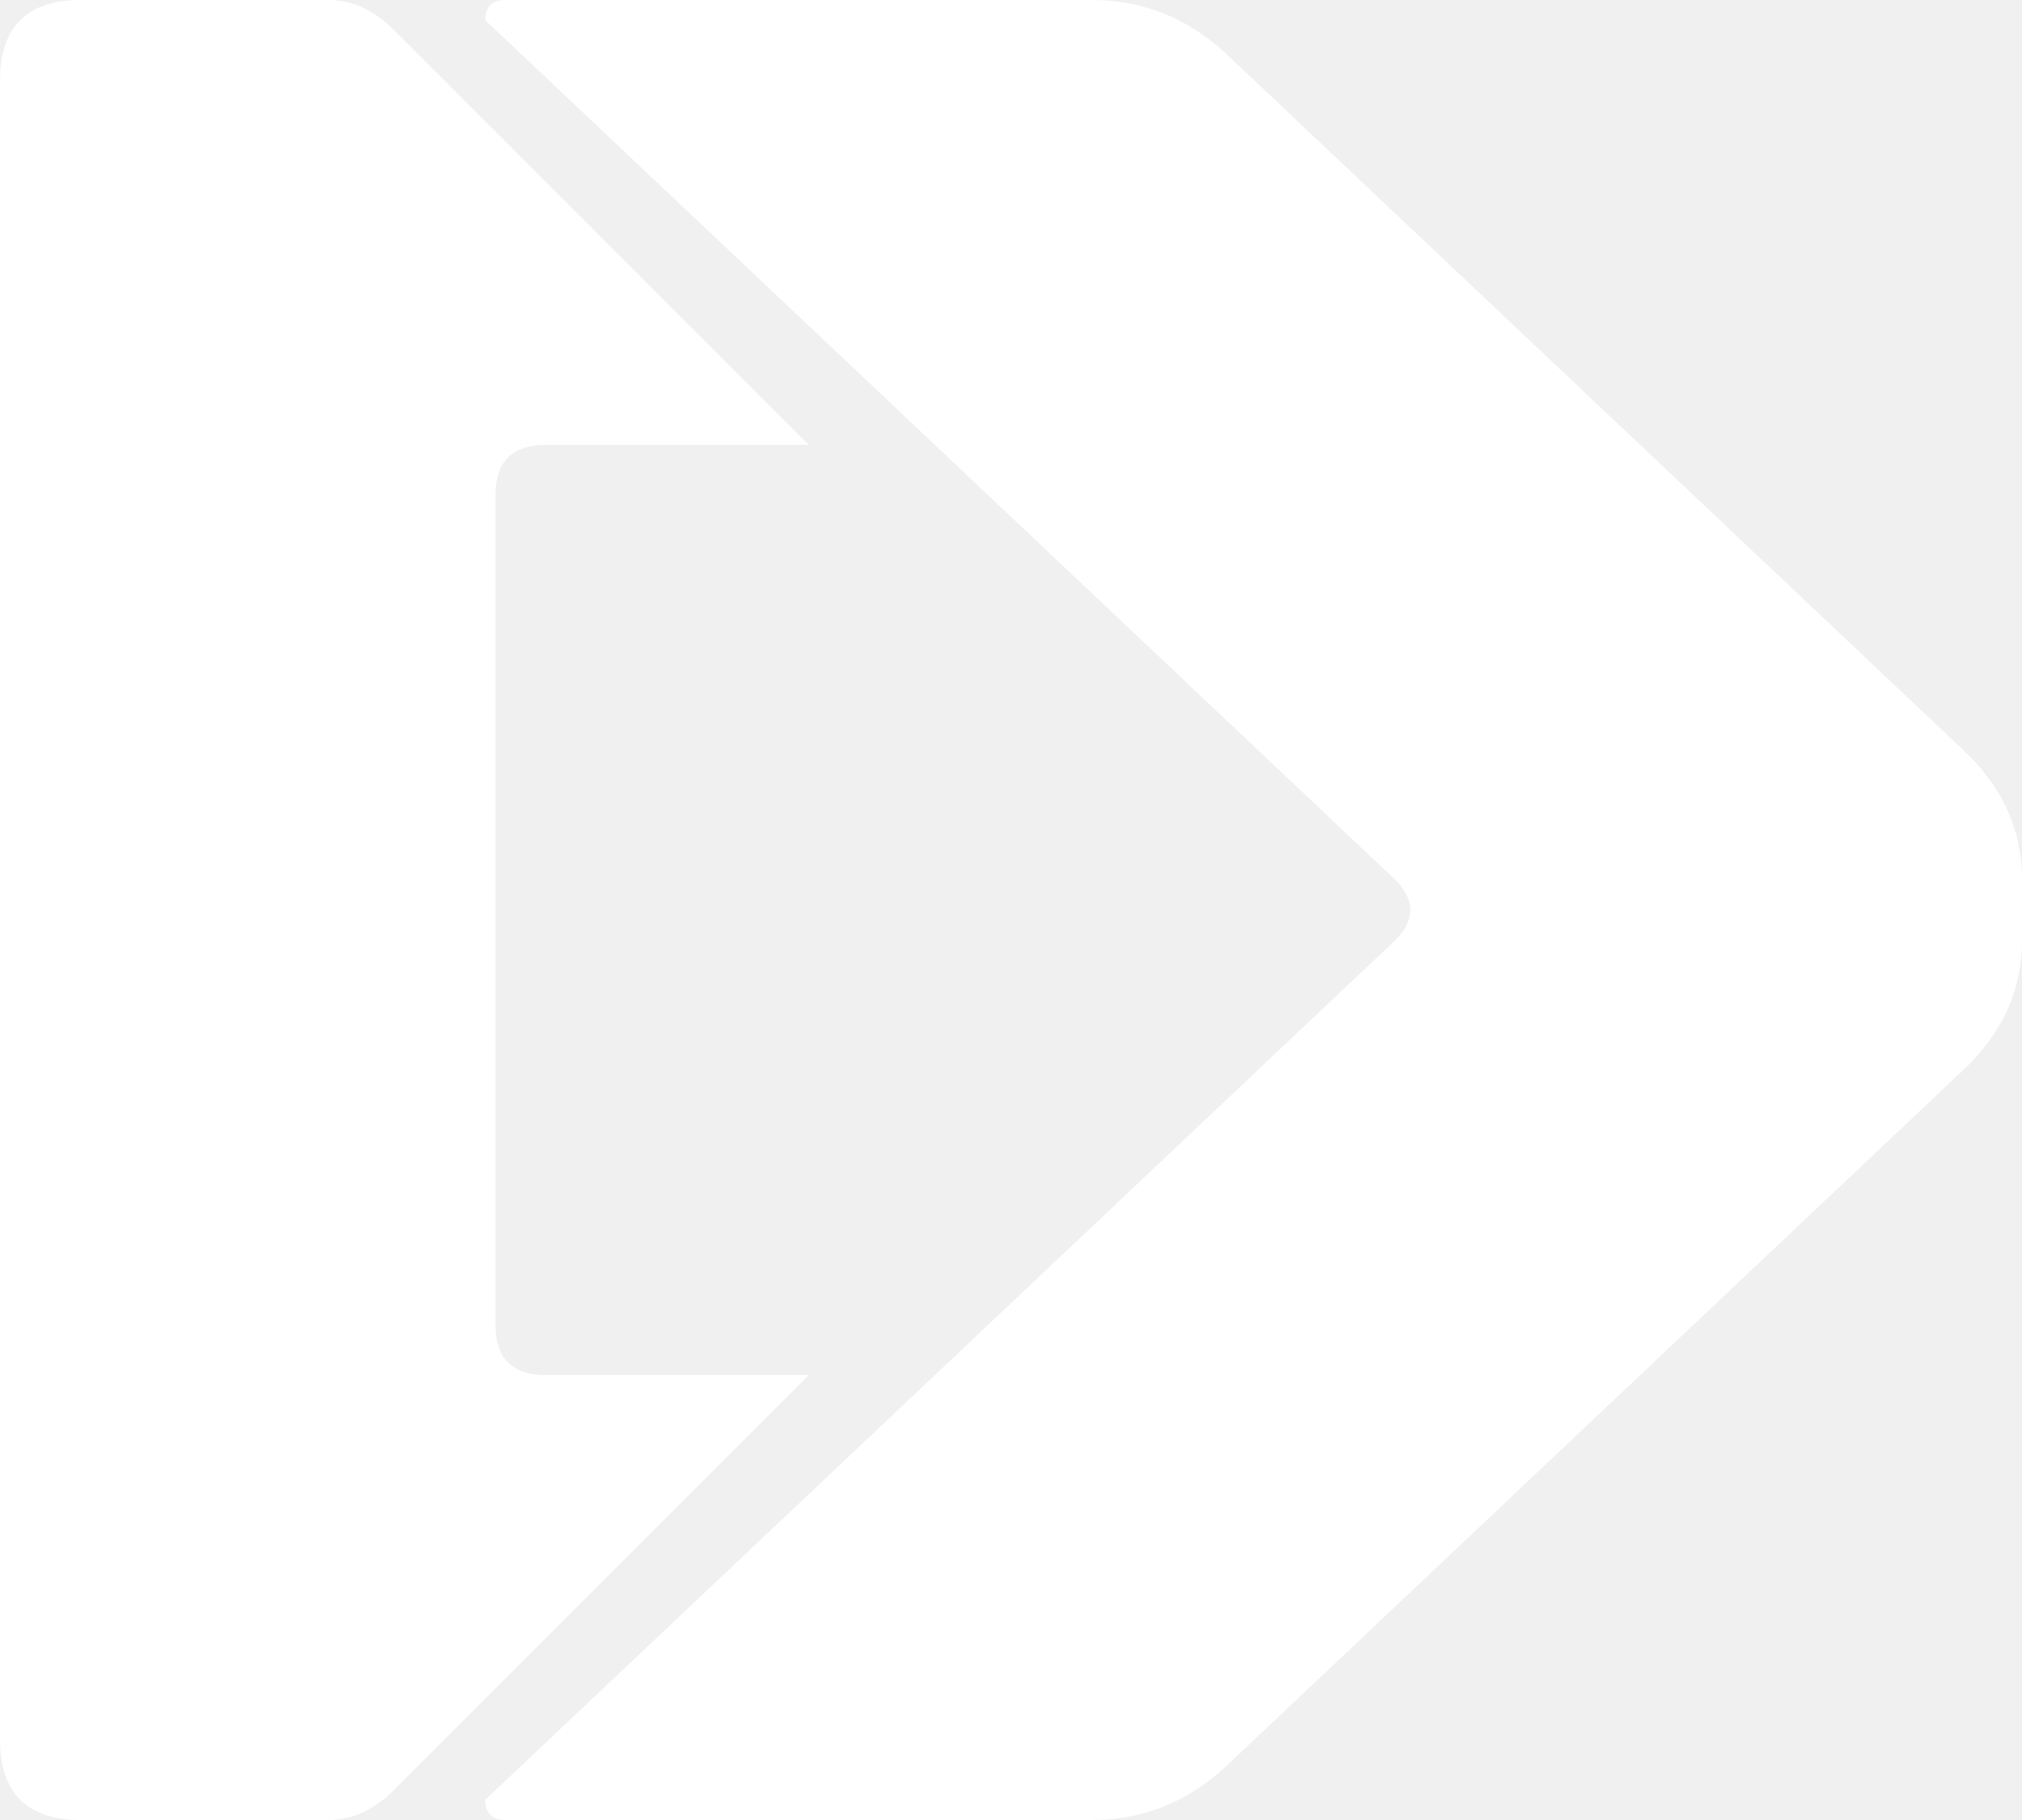
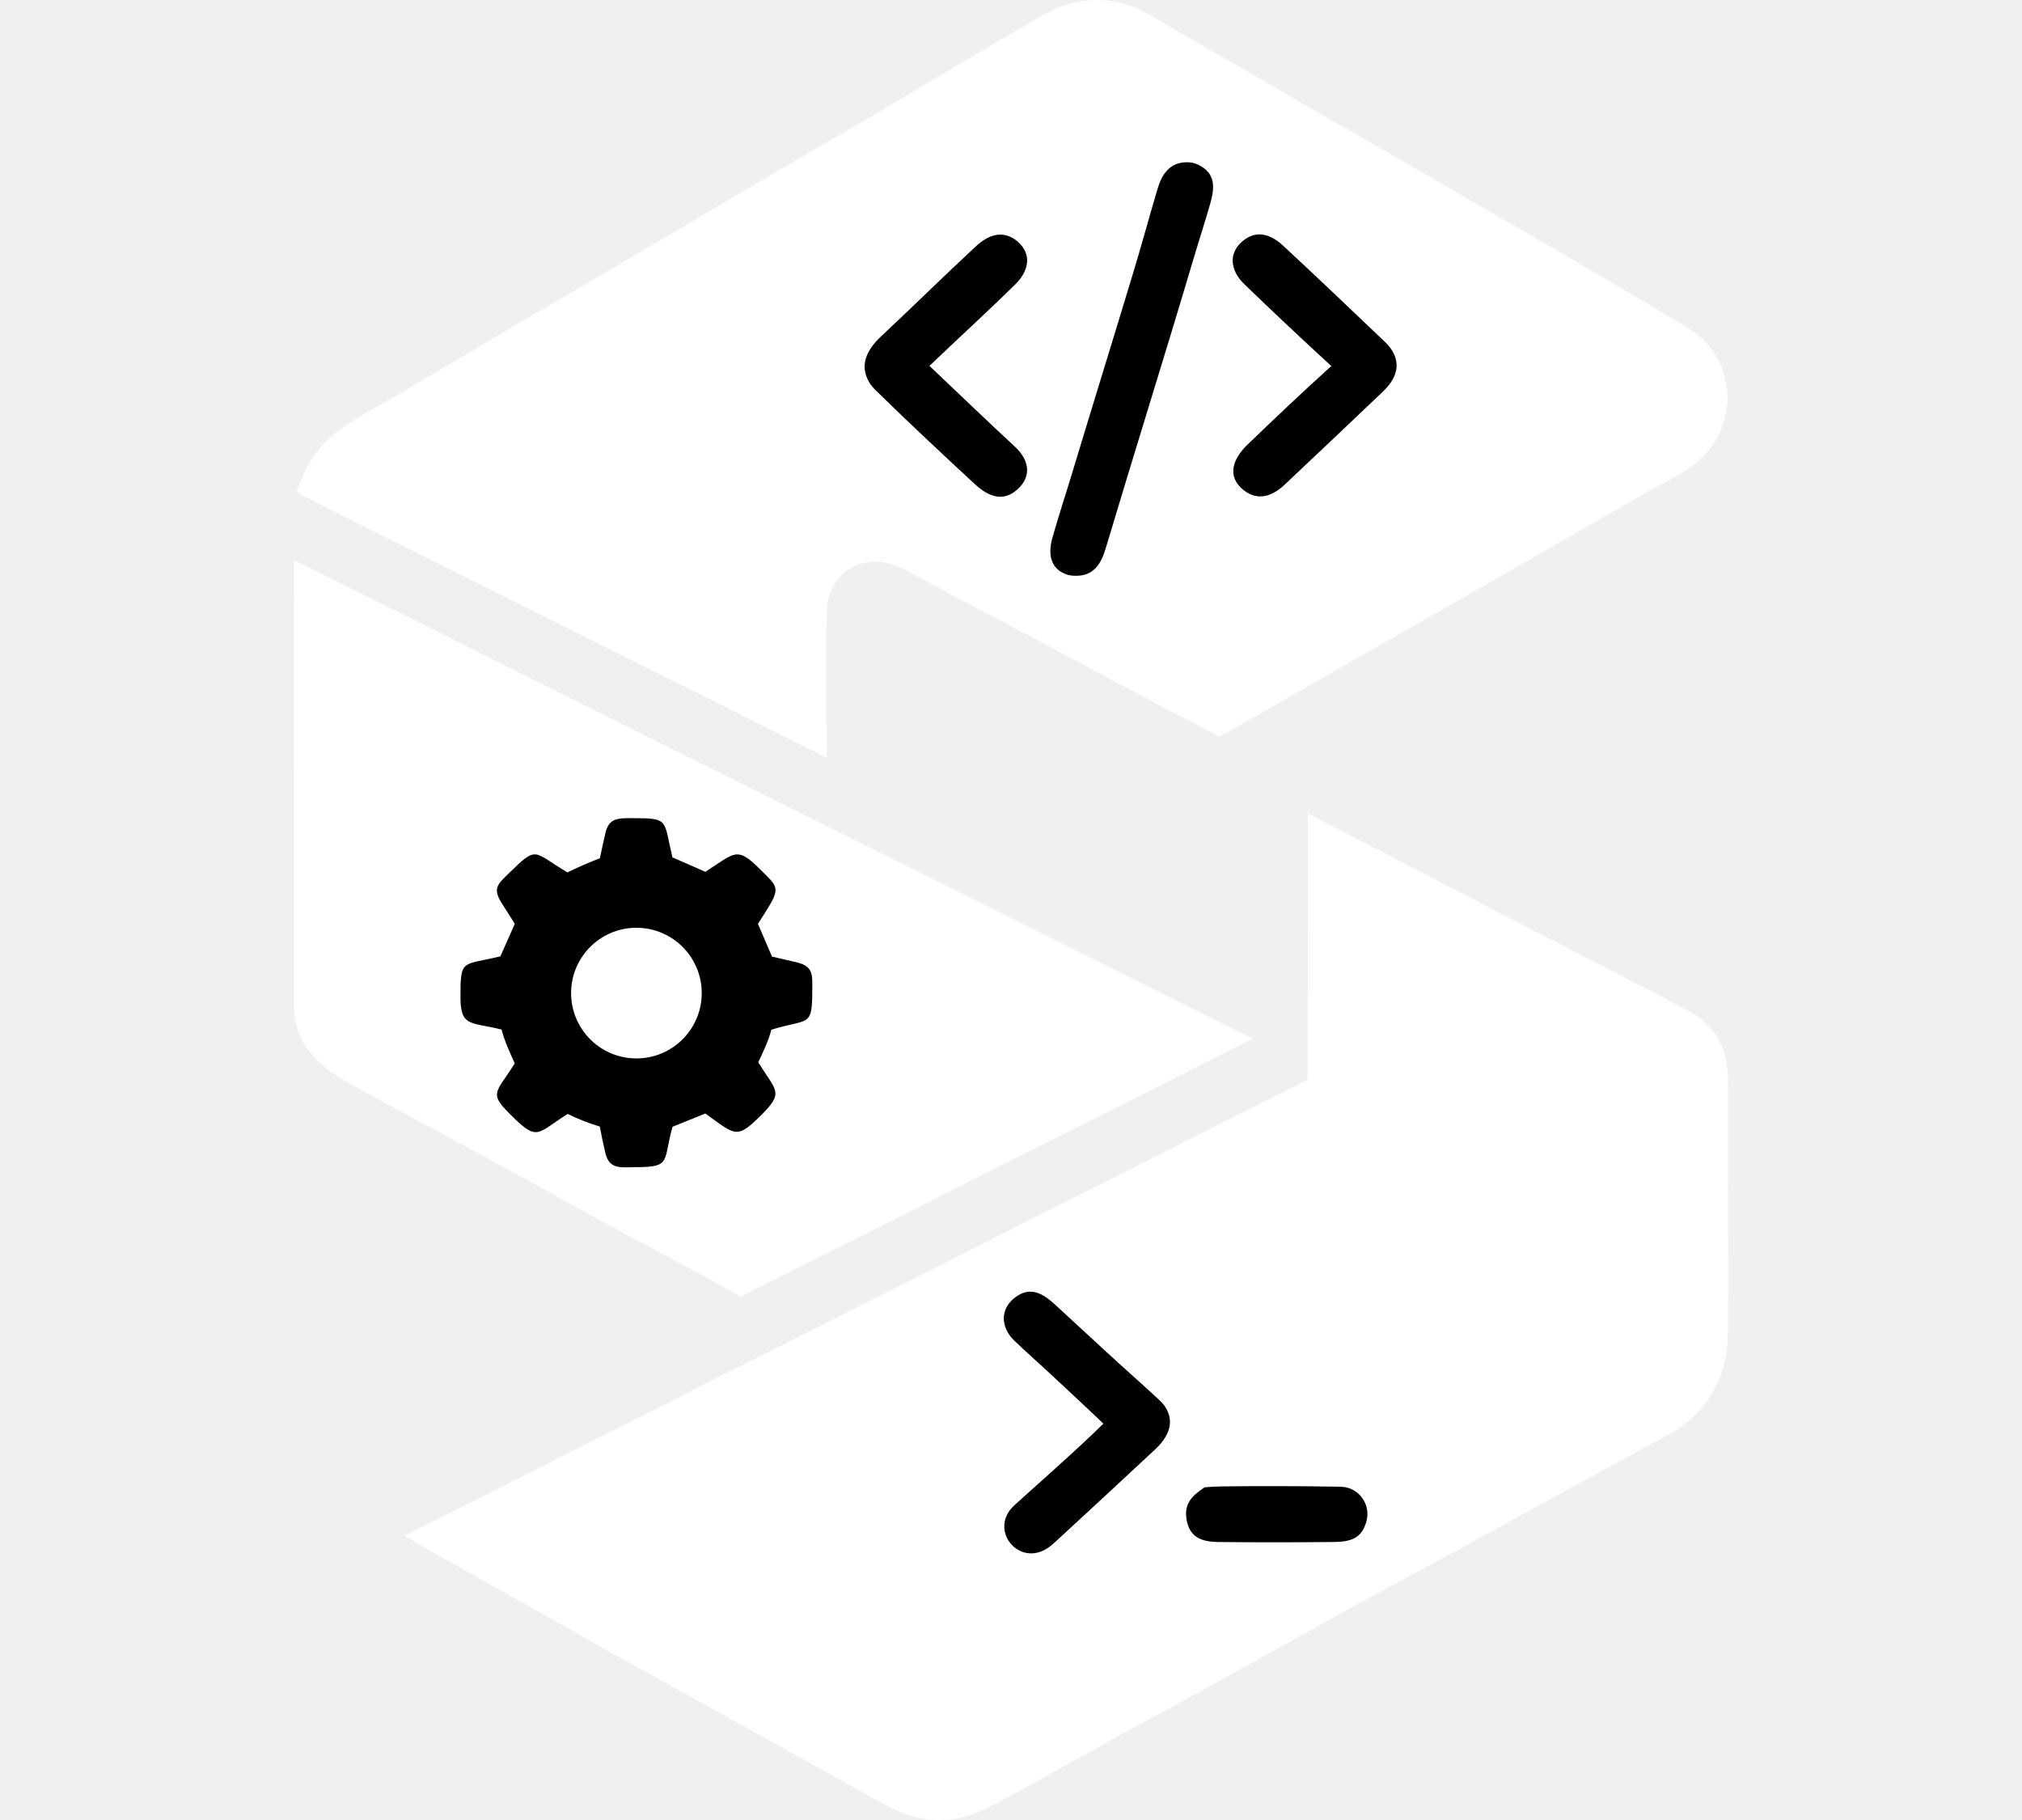
- <svg xmlns="http://www.w3.org/2000/svg" width="400" height="360" viewBox="0 0 400 360">
-   <g fill="#FFFFFF" transform="translate(0 0) scale(1)">
-     <path d="M16 0H65Q72 0 78 6L160 88H108Q98 88 98 98V262Q98 272 108 272H160L78 354Q72 360 65 360H16Q0 360 0 344V16Q0 0 16 0Z" />
-     <path d="M100 0H216Q232 0 244 12L388 148Q400 159 400 174V186Q400 201 388 212L244 348Q232 360 216 360H100Q96 360 96 356L276 186Q282 180 276 174L96 4Q96 0 100 0Z" />
+ <svg xmlns="http://www.w3.org/2000/svg" width="400" height="360" viewBox="0 0 400 360" version="1.1" id="svg2">
+   <defs id="defs2" />
+   <g id="g11" transform="matrix(0.6219204,0,0,0.6219204,-191.8649,-119.1392)">
+     <path fill="#883dcd" d="m 724.511,450.291 c 19.408,10.082 38.865,20.064 58.238,30.213 20.792,10.892 41.823,21.373 62.531,32.415 1.255,0.669 2.457,1.37 3.583,2.243 6.86,5.316 9.158,11.436 9.264,19.837 0.146,11.577 0,23.172 0.01,34.751 0.012,14.734 0.198,29.518 -0.023,44.25 -0.02,1.334 -0.045,2.668 -0.093,4.001 -0.427,12.063 -7.217,23.417 -17.879,29.271 -5.454,2.994 -10.908,6.024 -16.38,8.982 -22.478,12.151 -44.727,24.713 -67.263,36.755 -26.913,14.381 -53.321,29.708 -80.203,44.142 -17.735,9.523 -35.159,19.646 -52.947,29.065 -11.228,5.945 -22.436,5.447 -33.349,-0.632 -20.658,-11.507 -41.323,-23.012 -61.999,-34.482 -11.669,-6.474 -23.419,-12.877 -34.999,-19.502 -17.944,-10.265 -36.147,-20.107 -54.03,-30.47 -0.601,-0.349 -1.183,-0.729 -1.766,-1.108 L 724.44,534.924 Z" id="path2-3" style="fill:#ffffff" />
+     <path fill="#ffffff" d="m 632.25,603.621 c 4.52,-2.854 8.4,-0.296 11.793,2.822 5.353,4.918 10.712,9.84 16.041,14.783 5.681,5.271 11.543,10.369 17.206,15.649 0.609,0.567 1.196,1.186 1.67,1.873 3.533,5.127 1.06,9.987 -2.958,13.746 -10.254,9.59 -20.585,19.093 -30.899,28.618 -0.692,0.639 -1.384,1.279 -2.104,1.886 -9.7,8.199 -20.601,-4.731 -11.824,-12.692 8.413,-7.631 20.263,-18.006 28.303,-25.945 -5.708,-5.479 -11.505,-10.812 -17.284,-16.21 -3.67,-3.429 -7.496,-6.764 -11.102,-10.248 -4.417,-4.268 -4.735,-10.562 1.158,-14.282 z" id="path3" style="fill:#000000" />
+     <path fill="#ffffff" d="m 691.67,664.603 c 1.872,-0.139 3.703,-0.255 5.579,-0.279 12.229,-0.157 24.527,-0.125 36.753,0.083 0.004,0 1.247,0.035 1.251,0.035 5.417,0.213 9.31,5.526 7.938,10.808 -1.524,5.869 -5.336,6.702 -10.69,6.753 -12.167,0.117 -24.335,0.132 -36.502,0.002 -4.941,-0.053 -8.916,-1.304 -9.99,-6.755 -1.064,-5.403 1.586,-7.886 5.661,-10.647 z" id="path4" style="fill:#000000" />
+     <path fill="#db236c" d="m 402.949,347.944 c 3.425,-11.556 9.989,-18.226 20.67,-24.273 19.486,-11.033 38.565,-22.806 57.942,-34.031 31.418,-18.2 62.49,-37.007 93.941,-55.145 21.815,-12.581 43.243,-25.865 65.136,-38.306 10.651,-6.052 22.505,-6.263 33.27,-0.03 4.922,2.849 9.873,5.654 14.786,8.516 51.48,29.996 103.385,59.3 154.545,89.841 2.444,1.459 4.806,2.897 6.842,4.902 12.978,12.773 9.32,33.336 -6.064,42.199 -4.764,2.744 -9.623,5.327 -14.392,8.063 -26.762,15.353 -53.495,30.747 -80.321,45.988 -17.687,10.048 -35.281,20.282 -53.01,30.249 -3.895,-2.161 -7.865,-4.227 -11.813,-6.289 -23.476,-12.26 -46.693,-25.036 -70.201,-37.225 -6.145,-3.186 -12.136,-6.668 -18.28,-9.833 -12.308,-6.338 -24.392,0.602 -24.558,14.178 -0.188,15.28 -0.066,30.561 0.056,45.841 -3.22,-1.658 -6.489,-3.22 -9.725,-4.847 -35.871,-18.039 -71.86,-35.842 -107.728,-53.885 -16.016,-8.056 -32.192,-15.858 -48.111,-24.095 -1.036,-0.536 -2.019,-1.165 -2.985,-1.818 z" id="path5" style="fill:#ffffff" />
+     <path fill="#ffffff" d="m 685.75,243.177 c 1.33,-0.038 2.535,0.138 3.748,0.71 5.804,2.736 5.428,7.357 3.919,12.611 -1.754,6.111 -3.726,12.15 -5.533,18.243 -9.028,30.435 -18.562,60.722 -27.645,91.143 -1.469,4.921 -3.744,8.834 -9.489,8.815 -0.924,-0.003 -1.86,-0.072 -2.746,-0.354 -5.542,-1.761 -6.141,-6.778 -4.773,-11.652 1.907,-6.791 4.127,-13.447 6.163,-20.195 6.494,-21.518 13.159,-42.982 19.663,-64.495 2.651,-8.767 5.038,-17.608 7.65,-26.379 1.366,-4.586 3.786,-8.301 9.043,-8.447 z" id="path6" style="fill:#000000" />
+     <path fill="#ffffff" d="m 604.148,307.933 c 9.084,8.635 18.13,17.304 27.317,25.83 3.916,3.634 5.378,8.62 1.318,12.829 -4.849,5.027 -9.86,2.988 -14.278,-1.115 -10.335,-9.599 -21.089,-19.606 -31.228,-29.559 -0.9,-0.884 -1.755,-1.815 -2.381,-2.918 -3.138,-5.538 -0.446,-10.306 3.644,-14.233 0.003,-0.002 1.242,-1.178 1.244,-1.181 9.779,-9.156 19.308,-18.577 29.141,-27.674 3.529,-3.264 7.828,-5.254 12.325,-2.25 0.235,0.157 0.549,0.393 0.778,0.585 4.999,4.182 3.6,9.652 -0.546,13.731 -8.957,8.812 -18.255,17.269 -27.334,25.955 z" id="path7" style="fill:#000000" />
+     <path fill="#ffffff" d="m 704.407,267.75 c 4.368,-3.198 8.748,-1.259 12.235,1.958 9.836,9.075 22.73,21.401 32.341,30.551 5.563,5.298 4.578,10.925 -0.482,15.743 -10.451,9.95 -20.914,19.887 -31.426,29.773 -3.74,3.518 -8.34,5.259 -12.851,1.785 -5.811,-4.476 -3.411,-10.229 1.038,-14.522 8.786,-8.477 17.65,-16.874 26.716,-25.051 -9.343,-8.571 -18.578,-17.257 -27.7,-26.062 -4.424,-4.271 -5.399,-10.127 0.129,-14.175 z" id="path8" style="fill:#000000" />
+     <path fill="#4d3067" d="M 402.028,369.79 707.062,521.908 544.14,603.961 c -17.191,-9.79 -34.899,-18.674 -52.151,-28.347 -24.535,-13.756 -49.454,-26.813 -74.046,-40.469 -8.984,-4.989 -15.827,-12.594 -15.942,-23.145 0,-0.004 -0.004,-1.496 -0.004,-1.5 0.155,-46.902 -0.181,-93.808 0.031,-140.71 z" id="path9" style="fill:#ffffff" />
+     <path fill="#ffffff" d="m 499.311,464.539 c 0.516,-2.61 1.163,-5.191 1.717,-7.793 1.067,-5.009 3.961,-4.966 8.47,-4.963 12.024,0.008 10.017,0.372 12.889,12.461 l 10.484,4.603 c 9.261,-5.918 9.926,-8.295 17.241,-0.96 5.292,5.306 6.821,5.743 2.762,12.319 -1.074,1.74 -2.138,3.486 -3.272,5.187 l 4.454,10.413 c 2.642,0.646 5.305,1.205 7.947,1.849 5.361,1.307 4.881,4.092 4.873,9.095 -0.02,11.779 -1.254,8.661 -13.009,12.315 -0.954,3.609 -2.571,7.001 -4.186,10.366 5.806,9.324 8.334,9.501 0.75,16.997 -7.672,7.582 -7.943,6.186 -17.577,-0.707 l -10.425,4.207 c -3.108,10.931 -0.225,12.825 -11.429,12.848 -4.867,0.01 -8.66,0.959 -9.946,-4.523 -0.653,-2.78 -1.253,-5.573 -1.76,-8.384 -3.508,-1.057 -6.925,-2.404 -10.215,-4.015 -9.62,6.051 -9.482,8.703 -17.16,1.234 -8.209,-7.987 -6.015,-7.303 0.322,-17.301 -1.6,-3.514 -3.219,-7.039 -4.191,-10.776 -9.737,-2.436 -13.075,-0.7 -13.079,-10.26 -0.005,-12.447 0.46,-10.029 12.704,-13.024 l 4.568,-10.31 c -1.382,-2.347 -2.929,-4.589 -4.341,-6.918 -2.707,-4.466 -1.039,-5.757 2.44,-9.16 9.261,-9.059 7.529,-6.868 18.667,-0.3 3.36,-1.667 6.802,-3.152 10.302,-4.5 z" id="path10" style="fill:#000000" />
+     <path fill="#4d3067" d="m 511.25,486.648 c 11.449,0.172 20.601,9.575 20.463,21.025 -0.137,11.45 -9.513,20.63 -20.963,20.526 -11.499,-0.104 -20.727,-9.528 -20.588,-21.026 0.138,-11.499 9.59,-20.698 21.088,-20.525 z" id="path11" style="fill:#ffffff" />
  </g>
</svg>
